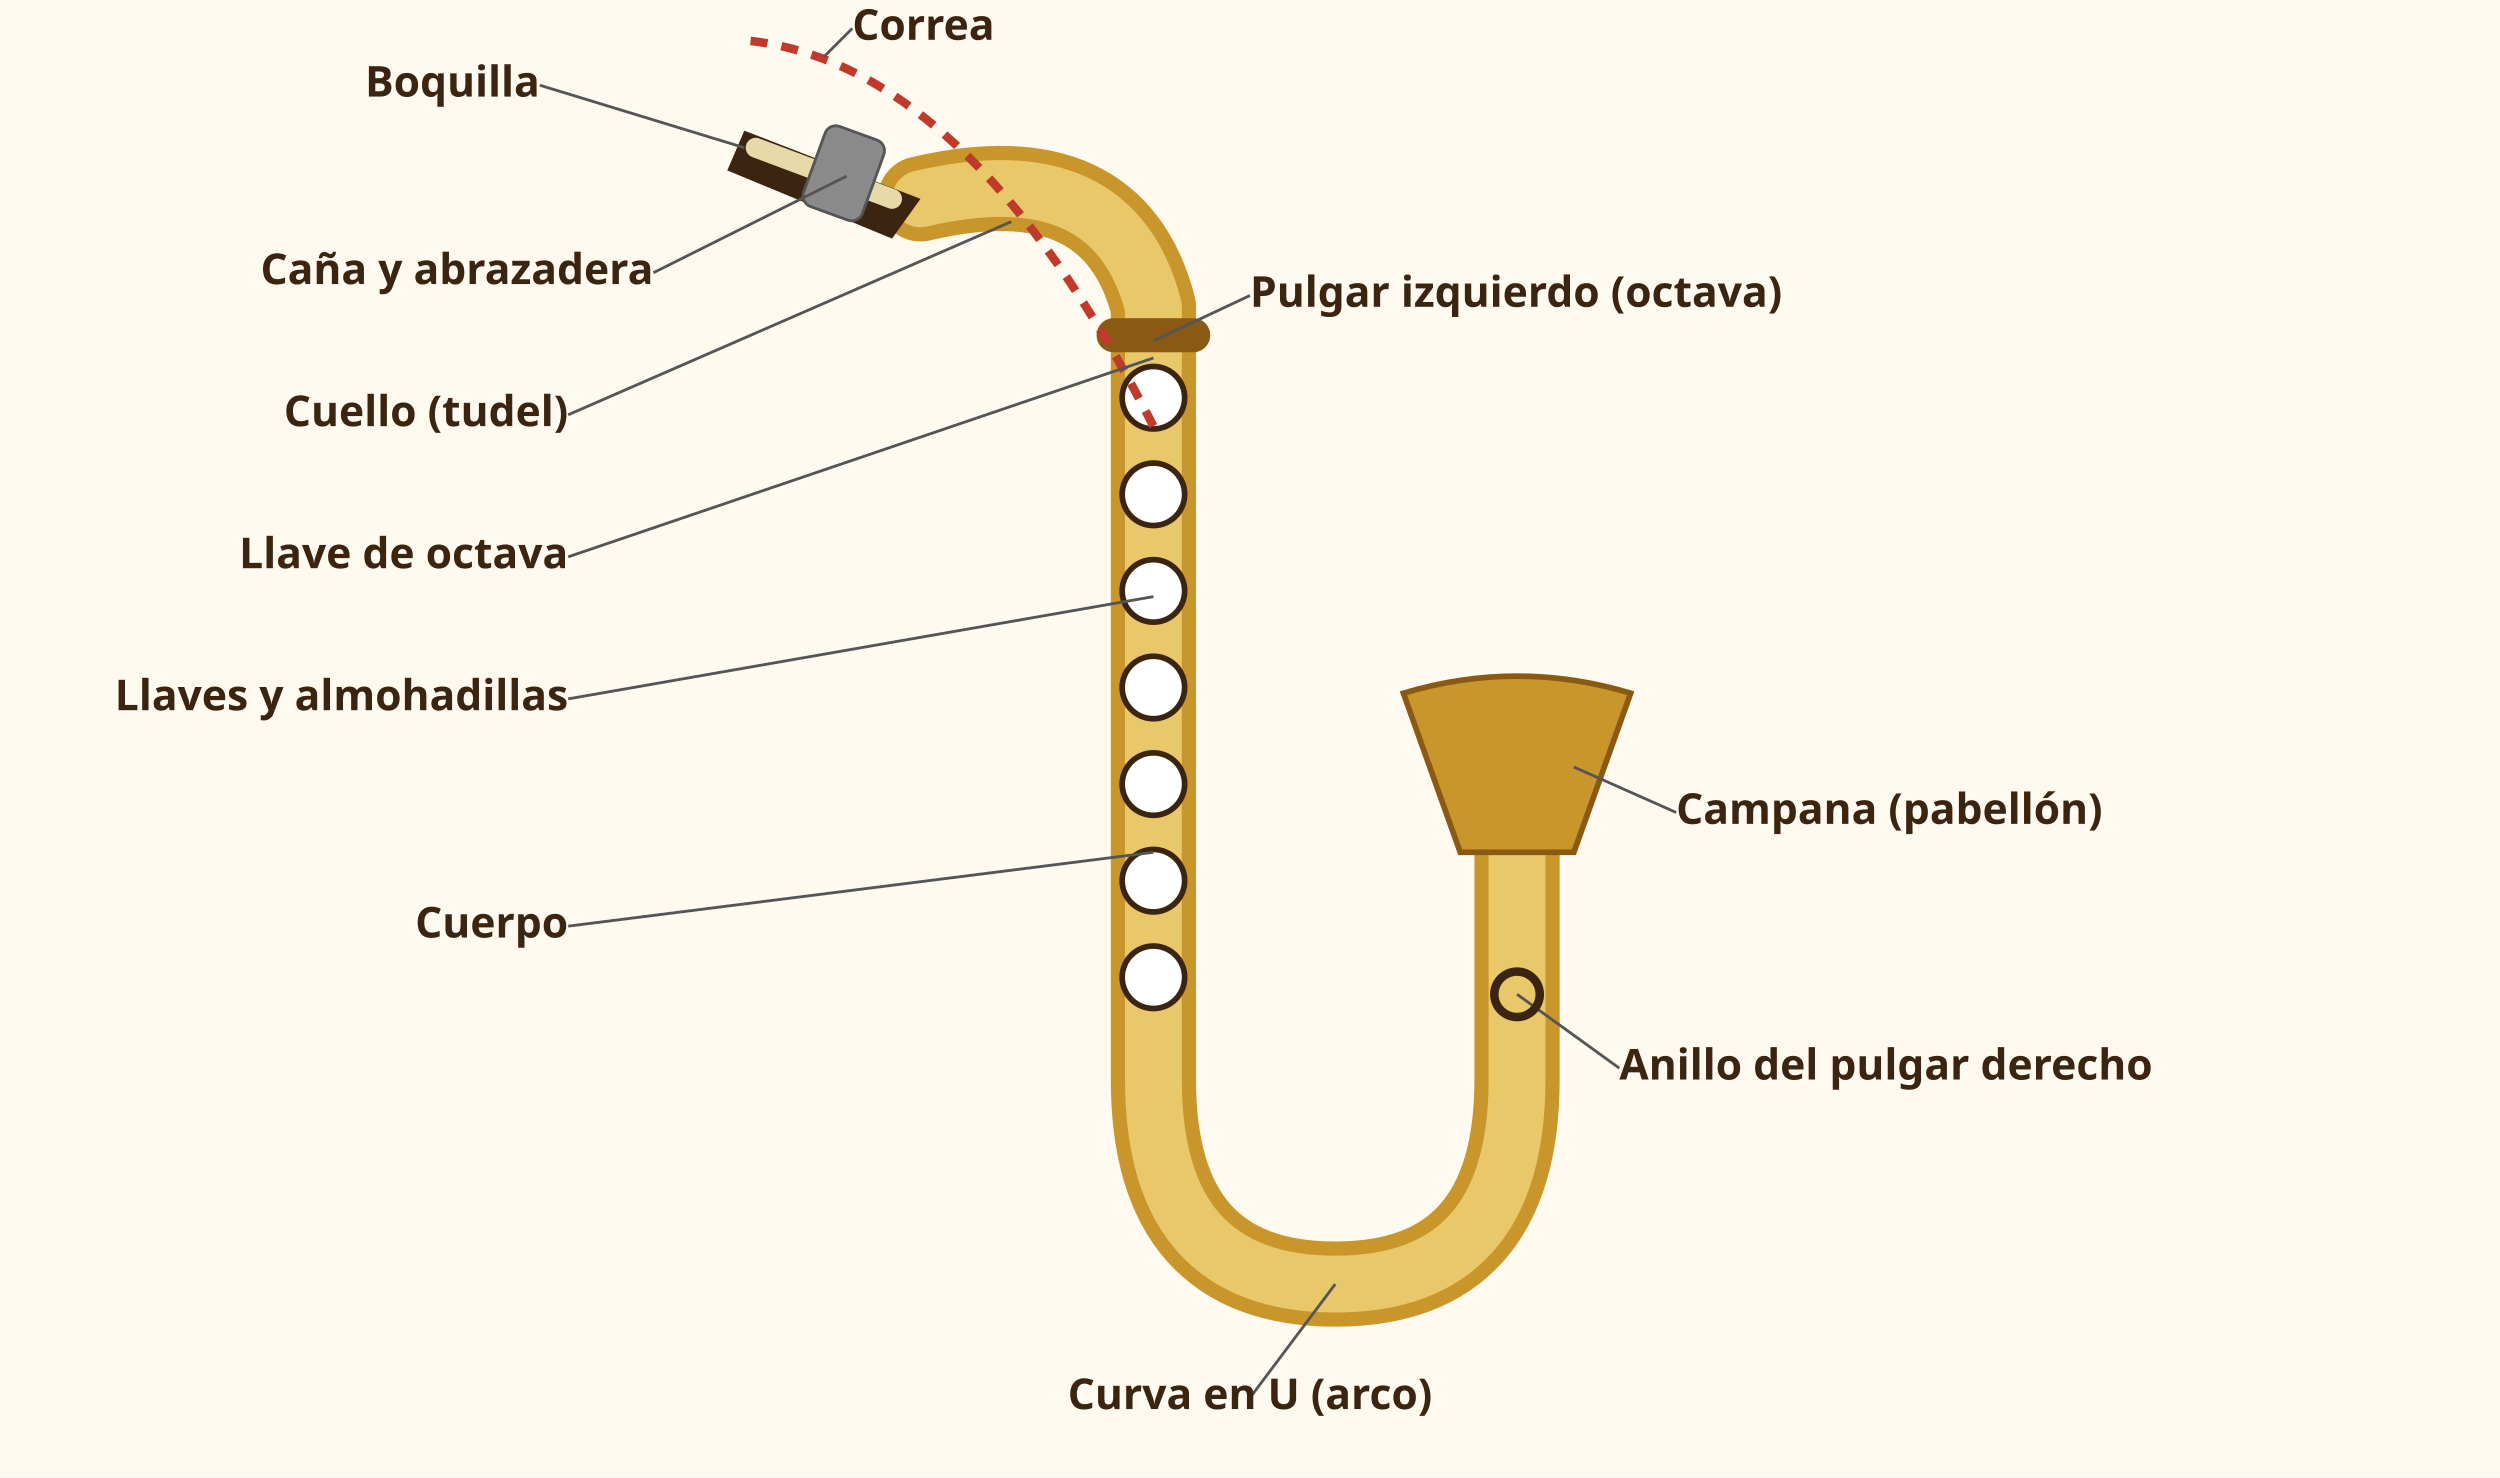
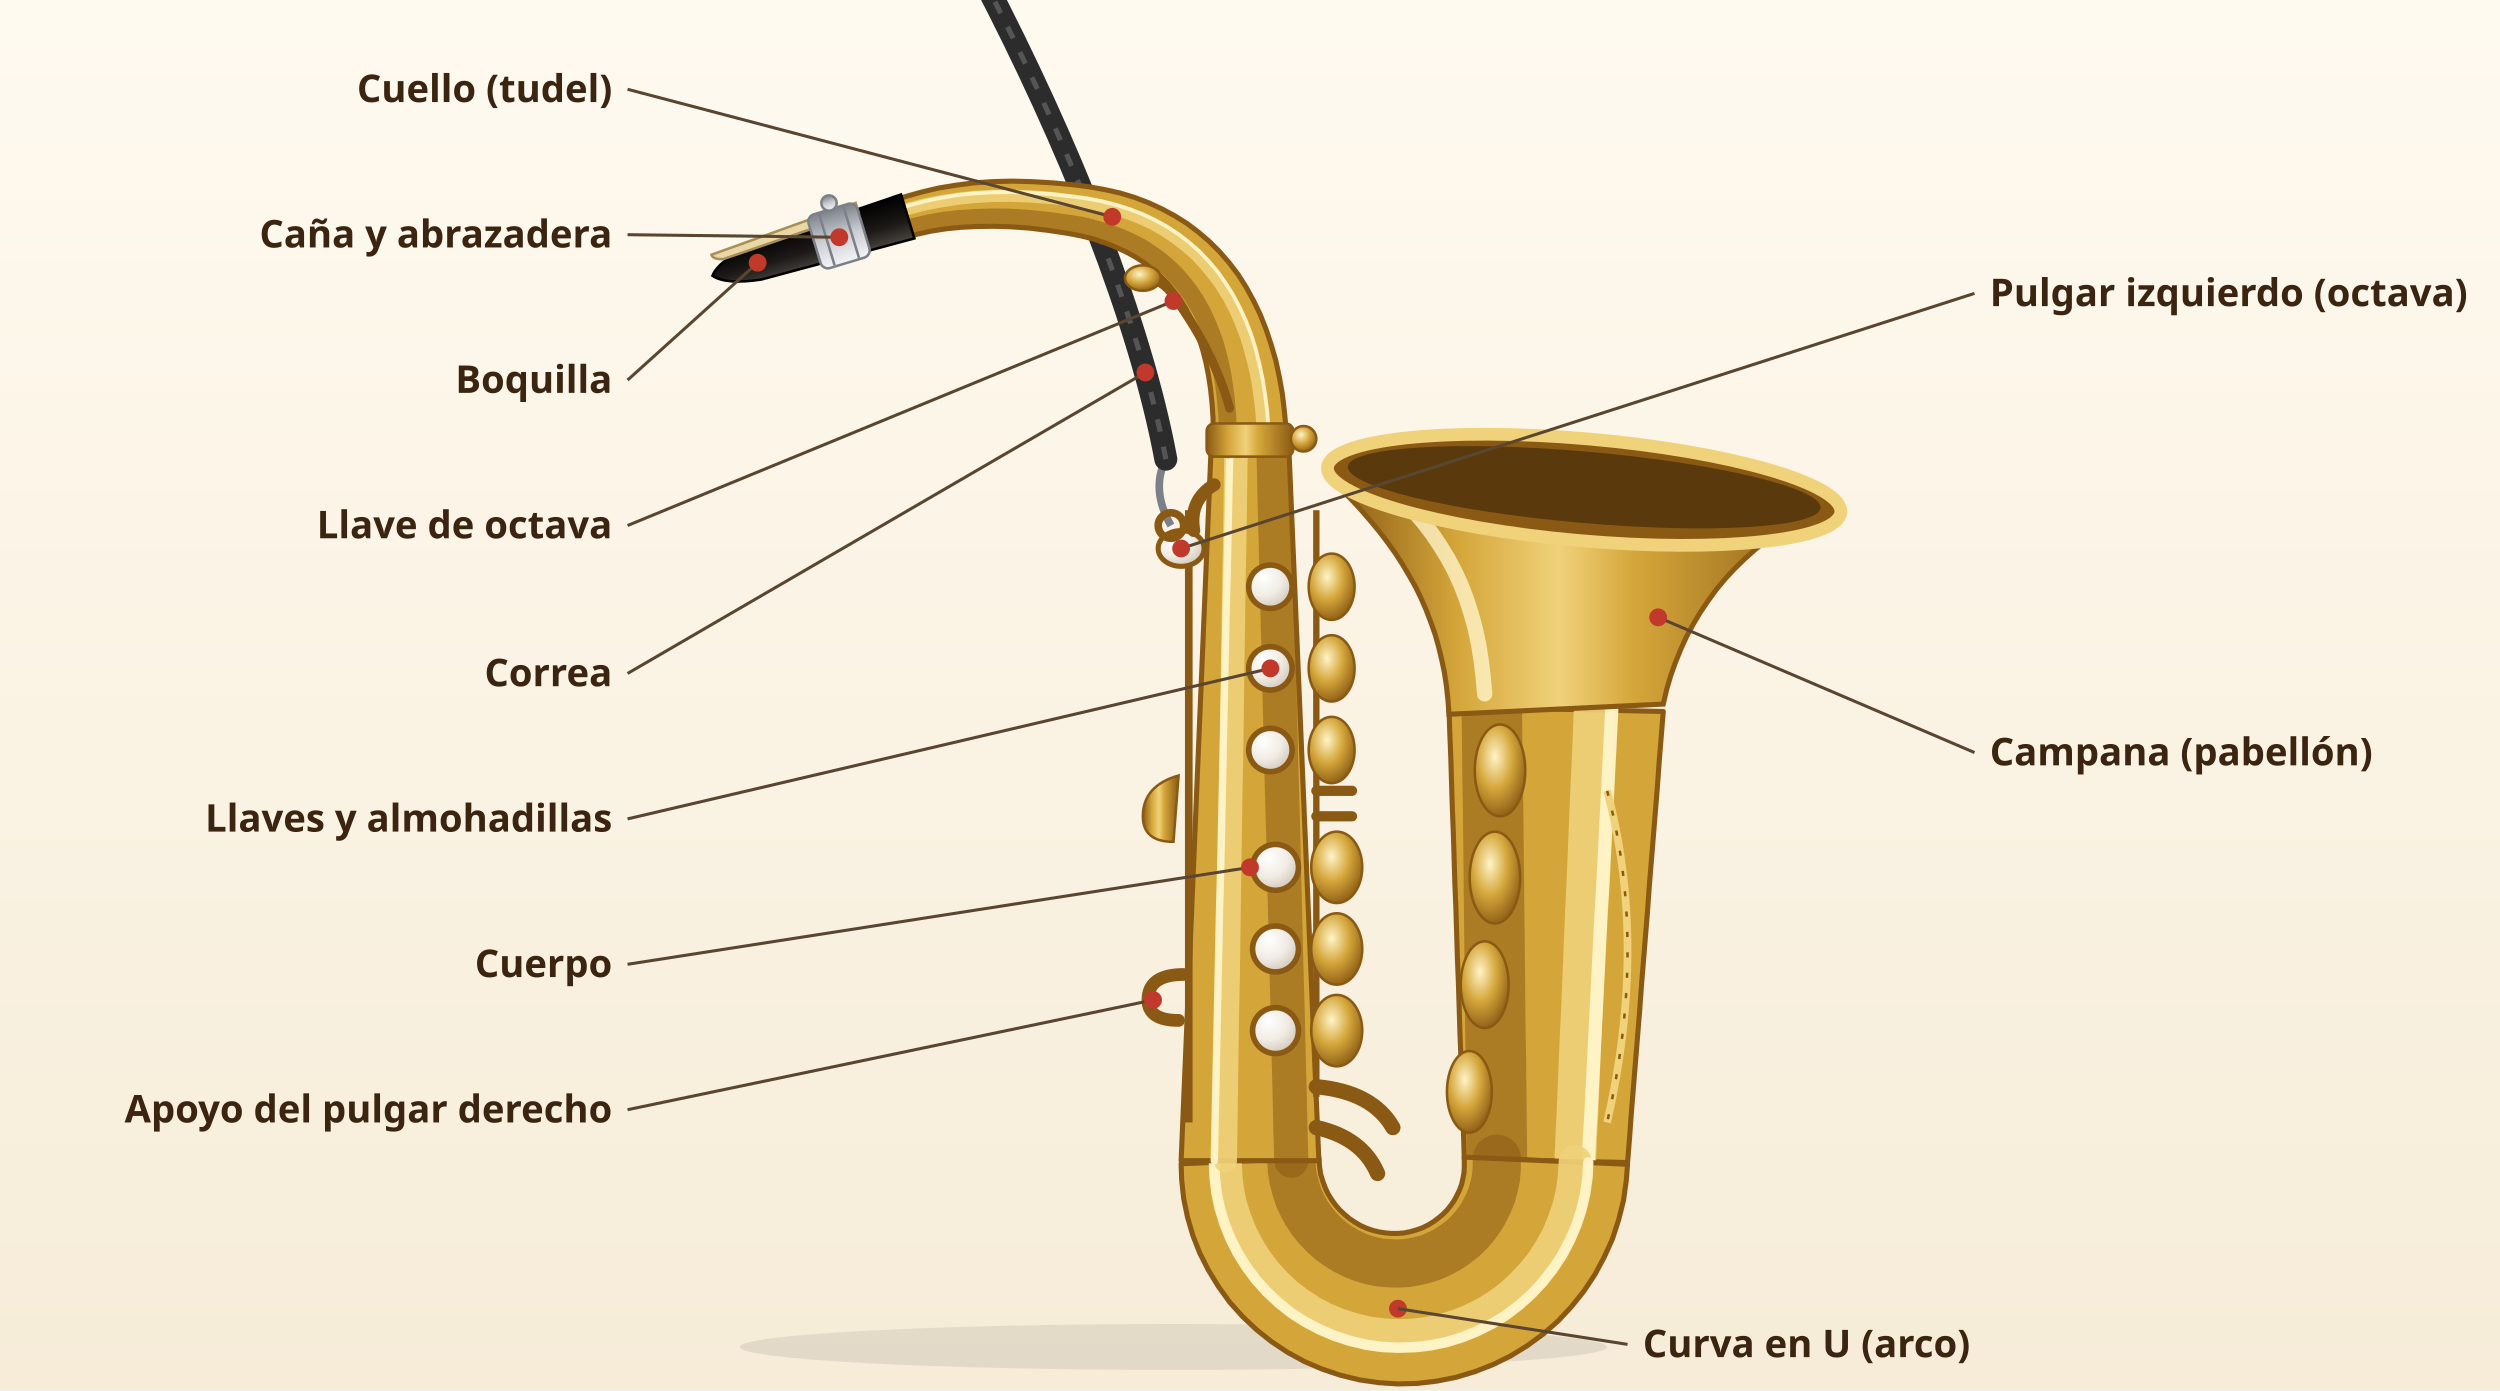
- <svg xmlns="http://www.w3.org/2000/svg" viewBox="-110 0 880 520" width="880" height="520" role="img" aria-label="Esquema del saxo alto con sus partes: boquilla, caña, abrazadera, cuello, cuerpo, llaves, tudel, campana y correa" font-family="Segoe UI,Tahoma,sans-serif">
-   <rect x="-110" width="880" height="520" fill="#fffaf0" />
-   <path d="M214 70 Q282 54 296 108 L296 380 Q296 452 360 452 Q424 452 424 380 L424 300" fill="none" stroke="#c9962b" stroke-width="30" stroke-linecap="round" stroke-linejoin="round" />
-   <path d="M214 70 Q282 54 296 108 L296 380 Q296 452 360 452 Q424 452 424 380 L424 300" fill="none" stroke="#e8c868" stroke-width="20" stroke-linecap="round" stroke-linejoin="round" />
-   <path d="M404 300 L384 244 Q424 232 464 244 L444 300 Z" fill="#c9962b" stroke="#8a5a14" stroke-width="2" />
-   <path d="M214 70 L152 46 L146 60 L204 84 Z" fill="#3b2410" />
-   <path d="M156 52 L204 70" stroke="#e8d9a8" stroke-width="7" stroke-linecap="round" />
-   <rect x="176" y="46" width="22" height="30" rx="4" transform="rotate(20 187 61)" fill="#8a8a8a" stroke="#555" />
-   <circle cx="296" cy="140" r="11" fill="#fff" stroke="#3b2410" stroke-width="2" />
-   <circle cx="296" cy="174" r="11" fill="#fff" stroke="#3b2410" stroke-width="2" />
-   <circle cx="296" cy="208" r="11" fill="#fff" stroke="#3b2410" stroke-width="2" />
-   <circle cx="296" cy="242" r="11" fill="#fff" stroke="#3b2410" stroke-width="2" />
-   <circle cx="296" cy="276" r="11" fill="#fff" stroke="#3b2410" stroke-width="2" />
-   <circle cx="296" cy="310" r="11" fill="#fff" stroke="#3b2410" stroke-width="2" />
-   <circle cx="296" cy="344" r="11" fill="#fff" stroke="#3b2410" stroke-width="2" />
-   <rect x="276" y="112" width="40" height="12" rx="6" fill="#8a5a14" />
-   <path d="M296 150 Q230 20 150 14" fill="none" stroke="#c0392b" stroke-width="3" stroke-dasharray="6 5" />
-   <line x1="152" y1="52" x2="80" y2="30" stroke="#555" stroke-width="1" />
-   <text x="80" y="34" font-size="15" font-weight="700" fill="#3b2410" text-anchor="end">Boquilla</text>
-   <line x1="188" y1="62" x2="120" y2="96" stroke="#555" stroke-width="1" />
-   <text x="120" y="100" font-size="15" font-weight="700" fill="#3b2410" text-anchor="end">Caña y abrazadera</text>
-   <line x1="246" y1="78" x2="90" y2="146" stroke="#555" stroke-width="1" />
-   <text x="90" y="150" font-size="15" font-weight="700" fill="#3b2410" text-anchor="end">Cuello (tudel)</text>
-   <line x1="296" y1="126" x2="90" y2="196" stroke="#555" stroke-width="1" />
-   <text x="90" y="200" font-size="15" font-weight="700" fill="#3b2410" text-anchor="end">Llave de octava</text>
-   <line x1="296" y1="210" x2="90" y2="246" stroke="#555" stroke-width="1" />
-   <text x="90" y="250" font-size="15" font-weight="700" fill="#3b2410" text-anchor="end">Llaves y almohadillas</text>
-   <line x1="296" y1="300" x2="90" y2="326" stroke="#555" stroke-width="1" />
-   <text x="90" y="330" font-size="15" font-weight="700" fill="#3b2410" text-anchor="end">Cuerpo</text>
-   <line x1="360" y1="452" x2="330" y2="492" stroke="#555" stroke-width="1" />
-   <text x="330" y="496" font-size="15" font-weight="700" fill="#3b2410" text-anchor="middle">Curva en U (arco)</text>
-   <line x1="444" y1="270" x2="480" y2="286" stroke="#555" stroke-width="1" />
-   <text x="480" y="290" font-size="15" font-weight="700" fill="#3b2410" text-anchor="start">Campana (pabellón)</text>
-   <line x1="180" y1="20" x2="190" y2="10" stroke="#555" stroke-width="1" />
-   <text x="190" y="14" font-size="15" font-weight="700" fill="#3b2410" text-anchor="start">Correa</text>
-   <line x1="296" y1="120" x2="330" y2="104" stroke="#555" stroke-width="1" />
-   <text x="330" y="108" font-size="15" font-weight="700" fill="#3b2410" text-anchor="start">Pulgar izquierdo (octava)</text>
-   <line x1="424" y1="350" x2="460" y2="376" stroke="#555" stroke-width="1" />
-   <text x="460" y="380" font-size="15" font-weight="700" fill="#3b2410" text-anchor="start">Anillo del pulgar derecho</text>
-   <circle cx="424" cy="350" r="8" fill="none" stroke="#3b2410" stroke-width="3" />
+ <svg xmlns="http://www.w3.org/2000/svg" viewBox="-40 0 980 545" width="980" height="545" role="img" aria-label="Saxo alto con sus partes: boquilla, caña, abrazadera, cuello, cuerpo, llaves, curva, campana y correa" font-family="Segoe UI,Tahoma,sans-serif">
+   <defs>
+     <linearGradient id="sxLaton" x1="0" y1="0" x2="1" y2="0">
+       <stop offset="0" stop-color="#8a5a14" />
+       <stop offset=".25" stop-color="#d4a63a" />
+       <stop offset=".45" stop-color="#f0d27a" />
+       <stop offset=".6" stop-color="#d4a63a" />
+       <stop offset="1" stop-color="#8a5a14" />
+     </linearGradient>
+     <radialGradient id="sxPerla" cx=".35" cy=".3" r=".75">
+       <stop offset="0" stop-color="#ffffff" />
+       <stop offset=".55" stop-color="#f1ece4" />
+       <stop offset="1" stop-color="#cfc6b8" />
+     </radialGradient>
+     <radialGradient id="sxPerlaOn" cx=".35" cy=".3" r=".75">
+       <stop offset="0" stop-color="#8a5a3c" />
+       <stop offset=".6" stop-color="#4a2c16" />
+       <stop offset="1" stop-color="#24140a" />
+     </radialGradient>
+     <radialGradient id="sxCazo" cx=".4" cy=".35" r=".7">
+       <stop offset="0" stop-color="#fff4c8" />
+       <stop offset=".5" stop-color="#d4a63a" />
+       <stop offset="1" stop-color="#8a5a14" />
+     </radialGradient>
+     <linearGradient id="sxBoq" x1="0" y1="0" x2="0" y2="1">
+       <stop offset="0" stop-color="#4a4540" />
+       <stop offset=".4" stop-color="#1d1a18" />
+       <stop offset="1" stop-color="#000" />
+     </linearGradient>
+     <linearGradient id="sxPlata" x1="0" y1="0" x2="0" y2="1">
+       <stop offset="0" stop-color="#f4f5f7" />
+       <stop offset=".5" stop-color="#c9ccd1" />
+       <stop offset="1" stop-color="#7c8189" />
+     </linearGradient>
+     <linearGradient id="sxFondo" x1="0" y1="0" x2="0" y2="1">
+       <stop offset="0" stop-color="#fffaf0" />
+       <stop offset="1" stop-color="#f6ecd8" />
+     </linearGradient>
+   </defs>
+   <rect x="-40" y="0" width="980" height="545" fill="url(#sxFondo)" />
+   <ellipse cx="420" cy="528" rx="170" ry="9" fill="#000" opacity=".08" />
+   <path d="M419 206 q-8 -14 -2 -26" fill="none" stroke="#7c8189" stroke-width="3" />
+   <path d="M417 180 C407 126 379 56 345 -9" fill="none" stroke="#2c2c2c" stroke-width="9" stroke-linecap="round" />
+   <path d="M417 180 C407 126 379 56 345 -9" fill="none" stroke="#555" stroke-width="2" stroke-dasharray="5 6" />
+   <g transform="translate(90 10) scale(1.0)">
+     <path d="M508.0 445.7 L508.8 435.9 L509.5 426.1 L510.3 416.3 L511.1 406.4 L511.9 396.6 L512.7 386.8 L513.4 377.0 L514.2 367.2 L515.0 357.3 L515.8 347.5 L516.5 337.7 L517.3 327.9 L518.1 318.1 L518.9 308.2 L519.7 298.4 L520.4 288.6 L521.2 278.8 L522.0 268.9 L438.0 267.1 L438.3 276.9 L438.7 286.7 L439.0 296.6 L439.3 306.4 L439.7 316.3 L440.0 326.1 L440.3 336.0 L440.7 345.8 L441.0 355.7 L441.3 365.5 L441.7 375.4 L442.0 385.2 L442.3 395.0 L442.7 404.9 L443.0 414.7 L443.3 424.6 L443.7 434.4 L444.0 444.3 Z" fill="#d4a63a" stroke="#8a5a14" stroke-width="2" stroke-linejoin="round" />
+     <path d="M456.8 444.6 L456.7 434.7 L456.6 424.9 L456.5 415.0 L456.4 405.2 L456.2 395.4 L456.1 385.5 L456.0 375.7 L455.9 365.8 L455.8 356.0 L455.7 346.2 L455.6 336.3 L455.5 326.5 L455.4 316.6 L455.3 306.8 L455.1 297.0 L455.0 287.1 L454.9 277.3 L454.8 267.4" fill="none" stroke="#8a5a14" stroke-width="23.7" stroke-linecap="round" opacity="0.55" />
+     <path d="M487.5 445.3 L487.9 435.4 L488.4 425.6 L488.8 415.8 L489.2 405.9 L489.6 396.1 L490.1 386.3 L490.5 376.5 L490.9 366.6 L491.3 356.8 L491.7 347.0 L492.2 337.1 L492.6 327.3 L493.0 317.5 L493.4 307.7 L493.8 297.8 L494.3 288.0 L494.7 278.2 L495.1 268.3" fill="none" stroke="#f0d27a" stroke-width="16.3" stroke-linecap="round" opacity="0.9" />
+     <path d="M492.6 445.4 L493.1 435.5 L493.7 425.7 L494.2 415.9 L494.7 406.1 L495.2 396.2 L495.7 386.4 L496.2 376.6 L496.7 366.8 L497.2 356.9 L497.7 347.1 L498.3 337.3 L498.8 327.5 L499.3 317.6 L499.8 307.8 L500.3 298.0 L500.8 288.1 L501.3 278.3 L501.8 268.5" fill="none" stroke="#fff4c8" stroke-width="5.2" stroke-linecap="round" opacity="0.95" />
+     <path d="M333.0 446.2 L333.2 452.4 L334.0 459.8 L335.5 467.1 L337.6 474.3 L340.3 481.2 L343.7 487.9 L347.6 494.3 L352.0 500.4 L357.0 506.0 L362.5 511.2 L368.4 515.9 L374.7 520.1 L381.3 523.7 L388.3 526.7 L395.5 529.1 L402.9 530.9 L410.4 532.0 L418.0 532.5 L425.6 532.3 L433.2 531.4 L440.8 529.9 L448.1 527.7 L455.3 524.9 L462.2 521.5 L468.7 517.5 L475.0 512.9 L480.8 507.8 L486.1 502.1 L490.9 496.1 L495.2 489.6 L498.9 482.7 L502.1 475.6 L504.5 468.2 L506.4 460.6 L507.5 452.8 L508.0 446.4 L444.0 443.6 L444.0 447.3 L443.9 449.6 L443.5 451.8 L443.0 454.1 L442.2 456.3 L441.2 458.4 L440.1 460.5 L438.8 462.4 L437.3 464.3 L435.6 466.0 L433.8 467.5 L431.8 469.0 L429.8 470.2 L427.6 471.3 L425.3 472.1 L422.9 472.8 L420.5 473.3 L418.0 473.5 L415.5 473.5 L413.0 473.3 L410.5 472.9 L408.1 472.3 L405.7 471.5 L403.3 470.4 L401.1 469.1 L399.0 467.7 L397.0 466.0 L395.1 464.2 L393.4 462.2 L391.9 460.1 L390.5 457.8 L389.4 455.4 L388.5 452.9 L387.7 450.3 L387.3 447.7 L387.0 443.8 Z" fill="#d4a63a" stroke="#8a5a14" stroke-width="2" stroke-linejoin="round" />
+     <path d="M376.2 444.3 L376.4 448.6 L377.0 452.2 L377.9 455.8 L379.0 459.2 L380.5 462.5 L382.2 465.6 L384.2 468.6 L386.5 471.4 L389.0 474.0 L391.7 476.4 L394.6 478.5 L397.6 480.3 L400.8 481.9 L404.1 483.2 L407.5 484.2 L411.0 484.9 L414.5 485.2 L418.0 485.3 L421.5 485.1 L425.0 484.5 L428.4 483.7 L431.7 482.6 L434.9 481.1 L437.9 479.5 L440.8 477.5 L443.5 475.4 L446.0 473.0 L448.2 470.4 L450.3 467.6 L452.0 464.6 L453.5 461.6 L454.8 458.4 L455.7 455.1 L456.4 451.8 L456.7 448.4 L456.8 444.2" fill="none" stroke="#8a5a14" stroke-width="18.9" stroke-linecap="round" opacity="0.55" />
+     <path d="M350.3 445.4 L350.5 450.9 L351.2 456.8 L352.4 462.6 L354.2 468.2 L356.4 473.7 L359.1 479.0 L362.2 484.0 L365.8 488.8 L369.8 493.2 L374.1 497.3 L378.8 500.9 L383.8 504.2 L389.1 507.0 L394.6 509.3 L400.3 511.1 L406.1 512.5 L412.0 513.3 L418.0 513.6 L424.0 513.4 L429.9 512.7 L435.8 511.4 L441.5 509.7 L447.1 507.4 L452.5 504.7 L457.6 501.5 L462.4 497.9 L466.8 493.8 L470.9 489.4 L474.7 484.7 L477.9 479.6 L480.8 474.3 L483.1 468.7 L485.0 463.0 L486.4 457.1 L487.2 451.1 L487.5 445.5" fill="none" stroke="#f0d27a" stroke-width="13.0" stroke-linecap="round" opacity="0.9" />
+     <path d="M346.0 445.6 L346.2 451.3 L346.9 457.5 L348.2 463.7 L350.0 469.7 L352.4 475.6 L355.2 481.2 L358.6 486.6 L362.4 491.7 L366.6 496.4 L371.2 500.7 L376.2 504.7 L381.5 508.1 L387.2 511.1 L393.0 513.6 L399.1 515.6 L405.3 517.1 L411.6 518.0 L418.0 518.3 L424.4 518.1 L430.8 517.4 L437.0 516.1 L443.2 514.2 L449.1 511.8 L454.9 508.9 L460.4 505.5 L465.5 501.6 L470.3 497.3 L474.7 492.6 L478.7 487.5 L482.3 482.1 L485.3 476.4 L487.9 470.4 L489.9 464.3 L491.4 457.9 L492.3 451.5 L492.6 445.7" fill="none" stroke="#fff4c8" stroke-width="4.1" stroke-linecap="round" opacity="0.95" />
+     <path d="M345.0 160.0 L344.4 174.2 L343.8 188.5 L343.2 202.8 L342.6 217.0 L342.0 231.2 L341.4 245.5 L340.8 259.8 L340.2 274.0 L339.6 288.2 L339.0 302.5 L338.4 316.8 L337.8 331.0 L337.2 345.2 L336.6 359.5 L336.0 373.8 L335.4 388.0 L334.8 402.2 L334.2 416.5 L333.6 430.8 L333.0 445.0 L387.0 445.0 L386.4 430.8 L385.8 416.5 L385.2 402.2 L384.6 388.0 L384.0 373.8 L383.4 359.5 L382.8 345.2 L382.2 331.0 L381.6 316.8 L381.0 302.5 L380.4 288.2 L379.8 274.0 L379.2 259.8 L378.6 245.5 L378.0 231.2 L377.4 217.0 L376.8 202.8 L376.2 188.5 L375.6 174.2 L375.0 160.0 Z" fill="#d4a63a" stroke="#8a5a14" stroke-width="2" stroke-linejoin="round" />
+     <path d="M369.0 160.0 L369.4 174.2 L369.7 188.5 L370.1 202.8 L370.4 217.0 L370.8 231.2 L371.2 245.5 L371.5 259.8 L371.9 274.0 L372.2 288.2 L372.6 302.5 L373.0 316.8 L373.3 331.0 L373.7 345.2 L374.0 359.5 L374.4 373.8 L374.8 388.0 L375.1 402.2 L375.5 416.5 L375.8 430.8 L376.2 445.0" fill="none" stroke="#8a5a14" stroke-width="13.4" stroke-linecap="round" opacity="0.55" />
+     <path d="M354.6 160.0 L354.4 174.2 L354.2 188.5 L354.0 202.8 L353.7 217.0 L353.5 231.2 L353.3 245.5 L353.1 259.8 L352.9 274.0 L352.7 288.2 L352.4 302.5 L352.2 316.8 L352.0 331.0 L351.8 345.2 L351.6 359.5 L351.4 373.8 L351.1 388.0 L350.9 402.2 L350.7 416.5 L350.5 430.8 L350.3 445.0" fill="none" stroke="#f0d27a" stroke-width="9.2" stroke-linecap="round" opacity="0.9" />
+     <path d="M352.2 160.0 L351.9 174.2 L351.6 188.5 L351.3 202.8 L351.0 217.0 L350.6 231.2 L350.3 245.5 L350.0 259.8 L349.7 274.0 L349.4 288.2 L349.1 302.5 L348.8 316.8 L348.5 331.0 L348.1 345.2 L347.8 359.5 L347.5 373.8 L347.2 388.0 L346.9 402.2 L346.6 416.5 L346.3 430.8 L346.0 445.0" fill="none" stroke="#fff4c8" stroke-width="2.9" stroke-linecap="round" opacity="0.95" />
+     <path d="M438.0 270.0 L437.6 264.4 L437.0 258.9 L436.2 253.6 L435.1 248.4 L433.9 243.4 L432.5 238.5 L430.8 233.7 L429.0 229.0 L427.0 224.4 L424.8 219.9 L422.3 215.5 L419.7 211.1 L416.9 206.8 L413.9 202.6 L410.7 198.4 L407.3 194.3 L403.8 190.2 L400.0 186.1 L396.1 182.1 L392.0 178.0 L590.0 186.0 L585.0 188.2 L580.1 190.6 L575.3 193.2 L570.6 196.0 L566.2 199.1 L561.8 202.3 L557.7 205.7 L553.7 209.3 L549.9 213.0 L546.2 217.0 L542.8 221.1 L539.6 225.5 L536.6 229.9 L533.8 234.6 L531.2 239.4 L528.9 244.4 L526.8 249.6 L524.9 254.9 L523.3 260.4 L522.0 266.0 Z" fill="url(#sxLaton)" stroke="#8a5a14" stroke-width="2" />
+     <path d="M452.0 262.0 L451.4 255.3 L450.6 248.8 L449.6 242.5 L448.3 236.4 L446.7 230.6 L444.9 225.0 L442.8 219.5 L440.4 214.2 L437.7 209.1 L434.7 204.2 L431.5 199.4 L428.0 194.8 L424.1 190.3 L420.0 186.0" fill="none" stroke="#fff4c8" stroke-width="6" stroke-linecap="round" opacity=".8" />
+     <ellipse cx="491" cy="182" rx="101" ry="20" transform="rotate(5 491 182)" fill="#8a5a14" stroke="#8a5a14" stroke-width="2" />
+     <ellipse cx="491" cy="181" rx="93" ry="14" transform="rotate(5 491 181)" fill="#5a3a0c" />
+     <ellipse cx="491" cy="182" rx="101" ry="20" transform="rotate(5 491 182)" fill="none" stroke="#f0d27a" stroke-width="5" />
+     <path d="M374.5 165.7 L374.2 158.6 L373.5 151.4 L372.7 144.5 L371.5 137.8 L370.1 131.3 L368.3 125.1 L366.3 119.1 L364.0 113.3 L361.4 107.9 L358.5 102.6 L355.4 97.7 L351.9 93.1 L348.1 88.7 L344.1 84.7 L339.8 81.0 L335.3 77.6 L330.5 74.6 L325.5 71.9 L320.3 69.5 L314.8 67.4 L309.2 65.7 L303.4 64.4 L297.4 63.3 L291.3 62.5 L282.8 61.7 L274.5 61.2 L266.6 61.0 L259.0 61.2 L251.7 61.7 L244.7 62.6 L238.0 63.7 L231.6 65.2 L225.5 66.9 L219.8 68.8 L224.2 83.2 L229.6 81.8 L235.0 80.6 L240.7 79.7 L246.6 79.1 L252.8 78.8 L259.3 78.7 L266.2 78.9 L273.3 79.4 L280.8 80.3 L288.7 81.5 L293.9 82.5 L298.7 83.7 L303.2 85.2 L307.5 86.9 L311.5 88.8 L315.2 90.8 L318.7 93.1 L321.9 95.6 L324.9 98.3 L327.7 101.1 L330.2 104.2 L332.6 107.4 L334.8 110.9 L336.7 114.7 L338.5 118.6 L340.1 122.8 L341.5 127.3 L342.7 132.0 L343.7 137.0 L344.5 142.2 L345.1 147.8 L345.5 153.6 L345.6 159.7 L345.5 166.3 Z" fill="#d4a63a" stroke="#8a5a14" stroke-width="2" stroke-linejoin="round" />
+     <path d="M351.3 166.2 L351.3 159.4 L351.1 153.1 L350.6 147.1 L349.9 141.4 L349.0 135.8 L347.8 130.6 L346.5 125.6 L344.9 120.9 L343.1 116.5 L341.1 112.2 L338.9 108.3 L336.5 104.6 L333.8 101.1 L331.0 97.8 L327.9 94.8 L324.6 92.0 L321.0 89.4 L317.3 87.0 L313.2 84.9 L309.0 83.0 L304.4 81.3 L299.6 79.9 L294.6 78.6 L289.2 77.7 L281.2 76.6 L273.5 75.8 L266.2 75.3 L259.3 75.2 L252.6 75.4 L246.2 75.8 L240.1 76.5 L234.3 77.5 L228.7 78.8 L223.3 80.3" fill="none" stroke="#8a5a14" stroke-width="7.0" stroke-linecap="round" opacity="0.55" />
+     <path d="M365.2 165.9 L365.0 158.9 L364.6 152.1 L363.8 145.5 L362.9 139.2 L361.6 133.1 L360.1 127.3 L358.4 121.7 L356.4 116.4 L354.1 111.3 L351.6 106.5 L348.8 101.9 L345.7 97.7 L342.4 93.7 L338.9 89.9 L335.0 86.5 L331.0 83.4 L326.7 80.5 L322.2 77.9 L317.4 75.6 L312.5 73.7 L307.3 72.0 L301.9 70.6 L296.3 69.4 L290.5 68.6 L282.1 67.6 L274.1 67.0 L266.4 66.7 L259.1 66.8 L252.0 67.2 L245.3 67.9 L238.9 68.9 L232.7 70.1 L226.8 71.6 L221.2 73.4" fill="none" stroke="#f0d27a" stroke-width="4.8" stroke-linecap="round" opacity="0.9" />
+     <path d="M367.5 165.9 L367.3 158.9 L366.8 151.9 L366.0 145.3 L365.0 138.8 L363.7 132.7 L362.2 126.7 L360.4 121.0 L358.3 115.6 L355.9 110.4 L353.3 105.5 L350.4 100.9 L347.3 96.5 L343.8 92.4 L340.2 88.6 L336.2 85.1 L332.1 81.9 L327.7 79.0 L323.0 76.4 L318.2 74.1 L313.1 72.1 L307.8 70.4 L302.3 69.0 L296.6 67.9 L290.7 67.1 L282.3 66.1 L274.2 65.6 L266.5 65.3 L259.1 65.4 L252.0 65.8 L245.2 66.5 L238.6 67.6 L232.4 68.9 L226.5 70.5 L220.9 72.3" fill="none" stroke="#fff4c8" stroke-width="1.5" stroke-linecap="round" opacity="0.95" />
+     <g transform="translate(222.0 76.0) rotate(163.1)">
+       <path d="M-4 -9 L58 -7 Q72 -5 76 0 Q72 5 58 7 L-4 9 Z" fill="url(#sxBoq)" stroke="#000" stroke-width="1" />
+       <path d="M14 7 L70 5 Q74 6 74 8 L14 11 Z" fill="#e9d8a6" stroke="#a88f55" stroke-width="1" />
+       <rect x="14" y="-10.5" width="20" height="22" rx="3" fill="url(#sxPlata)" stroke="#7c8189" />
+       <line x1="19" y1="-10" x2="19" y2="11" stroke="#7c8189" />
+       <line x1="29" y1="-10" x2="29" y2="11" stroke="#7c8189" />
+       <circle cx="24" cy="14" r="3" fill="url(#sxPlata)" stroke="#7c8189" />
+     </g>
+     <rect x="343" y="156" width="34" height="13" rx="3" fill="url(#sxLaton)" stroke="#8a5a14" />
+     <circle cx="381" cy="162" r="5" fill="url(#sxCazo)" stroke="#8a5a14" />
+     <line x1="336" y1="190" x2="336" y2="430" stroke="#8a5a14" stroke-width="3" />
+     <line x1="386" y1="190" x2="386" y2="420" stroke="#8a5a14" stroke-width="2.5" />
+     <path d="M352 150 Q346 128 330 106 Q326 100 318 98" fill="none" stroke="#8a5a14" stroke-width="3.5" stroke-linecap="round" />
+     <ellipse cx="318" cy="99" rx="7" ry="5" fill="url(#sxCazo)" stroke="#8a5a14" />
+     <ellipse cx="333" cy="205" rx="9" ry="7" fill="url(#sxPerla)" stroke="#8a5a14" stroke-width="2" />
+     <ellipse cx="392" cy="220" rx="9" ry="13" fill="url(#sxCazo)" stroke="#8a5a14" />
+     <circle cx="368" cy="220" r="8.5" fill="url(#sxPerla)" stroke="#8a5a14" stroke-width="2.2" />
+     <ellipse cx="392" cy="252" rx="9" ry="13" fill="url(#sxCazo)" stroke="#8a5a14" />
+     <circle cx="368" cy="252" r="8.5" fill="url(#sxPerla)" stroke="#8a5a14" stroke-width="2.2" />
+     <ellipse cx="392" cy="284" rx="9" ry="13" fill="url(#sxCazo)" stroke="#8a5a14" />
+     <circle cx="368" cy="284" r="8.5" fill="url(#sxPerla)" stroke="#8a5a14" stroke-width="2.2" />
+     <ellipse cx="394" cy="330" rx="10" ry="14" fill="url(#sxCazo)" stroke="#8a5a14" />
+     <circle cx="370" cy="330" r="9" fill="url(#sxPerla)" stroke="#8a5a14" stroke-width="2.2" />
+     <ellipse cx="394" cy="362" rx="10" ry="14" fill="url(#sxCazo)" stroke="#8a5a14" />
+     <circle cx="370" cy="362" r="9" fill="url(#sxPerla)" stroke="#8a5a14" stroke-width="2.2" />
+     <ellipse cx="394" cy="394" rx="10" ry="14" fill="url(#sxCazo)" stroke="#8a5a14" />
+     <circle cx="370" cy="394" r="9" fill="url(#sxPerla)" stroke="#8a5a14" stroke-width="2.2" />
+     <path d="M346 180 q-10 6 -8 18" fill="none" stroke="#8a5a14" stroke-width="5" stroke-linecap="round" />
+     <path d="M386 300 l14 0 m-14 10 l14 0" stroke="#8a5a14" stroke-width="4" stroke-linecap="round" />
+     <path d="M332 294 q-14 4 -14 16 q0 10 12 10 z" fill="url(#sxLaton)" stroke="#8a5a14" />
+     <ellipse cx="446" cy="418" rx="8.8" ry="16" fill="url(#sxCazo)" stroke="#8a5a14" />
+     <ellipse cx="452" cy="376" rx="9.4" ry="17" fill="url(#sxCazo)" stroke="#8a5a14" />
+     <ellipse cx="456" cy="334" rx="9.9" ry="18" fill="url(#sxCazo)" stroke="#8a5a14" />
+     <ellipse cx="458" cy="292" rx="9.9" ry="18" fill="url(#sxCazo)" stroke="#8a5a14" />
+     <path d="M386 416 q22 2 30 16" fill="none" stroke="#8a5a14" stroke-width="6" stroke-linecap="round" />
+     <path d="M386 432 q18 4 24 18" fill="none" stroke="#8a5a14" stroke-width="6" stroke-linecap="round" />
+     <path d="M500 300 q16 60 0 130" fill="none" stroke="#f0d27a" stroke-width="3" />
+     <path d="M500 300 q16 60 0 130" fill="none" stroke="#8a5a14" stroke-width="1" stroke-dasharray="2 6" />
+     <path d="M334 372 q-14 0 -14 10 q0 8 12 8" fill="none" stroke="#8a5a14" stroke-width="5" stroke-linecap="round" />
+     <circle cx="329" cy="196" r="5" fill="none" stroke="#8a5a14" stroke-width="3" />
+   </g>
+   <line x1="396" y1="85" x2="206" y2="35" stroke="#5a4630" stroke-width="1.2" />
+   <circle cx="396" cy="85" r="3.5" fill="#c0392b" />
+   <text x="200" y="40" font-size="15" font-weight="700" fill="#3b2410" text-anchor="end">Cuello (tudel)</text>
+   <line x1="289" y1="93" x2="206" y2="92" stroke="#5a4630" stroke-width="1.2" />
+   <circle cx="289" cy="93" r="3.5" fill="#c0392b" />
+   <text x="200" y="97" font-size="15" font-weight="700" fill="#3b2410" text-anchor="end">Caña y abrazadera</text>
+   <line x1="257" y1="103" x2="206" y2="149" stroke="#5a4630" stroke-width="1.2" />
+   <circle cx="257" cy="103" r="3.5" fill="#c0392b" />
+   <text x="200" y="154" font-size="15" font-weight="700" fill="#3b2410" text-anchor="end">Boquilla</text>
+   <line x1="420" y1="118" x2="206" y2="206" stroke="#5a4630" stroke-width="1.2" />
+   <circle cx="420" cy="118" r="3.5" fill="#c0392b" />
+   <text x="200" y="211" font-size="15" font-weight="700" fill="#3b2410" text-anchor="end">Llave de octava</text>
+   <line x1="409" y1="146" x2="206" y2="264" stroke="#5a4630" stroke-width="1.2" />
+   <circle cx="409" cy="146" r="3.5" fill="#c0392b" />
+   <text x="200" y="269" font-size="15" font-weight="700" fill="#3b2410" text-anchor="end">Correa</text>
+   <line x1="458" y1="262" x2="206" y2="321" stroke="#5a4630" stroke-width="1.2" />
+   <circle cx="458" cy="262" r="3.5" fill="#c0392b" />
+   <text x="200" y="326" font-size="15" font-weight="700" fill="#3b2410" text-anchor="end">Llaves y almohadillas</text>
+   <line x1="450" y1="340" x2="206" y2="378" stroke="#5a4630" stroke-width="1.2" />
+   <circle cx="450" cy="340" r="3.5" fill="#c0392b" />
+   <text x="200" y="383" font-size="15" font-weight="700" fill="#3b2410" text-anchor="end">Cuerpo</text>
+   <line x1="412" y1="392" x2="206" y2="435" stroke="#5a4630" stroke-width="1.2" />
+   <circle cx="412" cy="392" r="3.5" fill="#c0392b" />
+   <text x="200" y="440" font-size="15" font-weight="700" fill="#3b2410" text-anchor="end">Apoyo del pulgar derecho</text>
+   <line x1="423" y1="215" x2="734" y2="115" stroke="#5a4630" stroke-width="1.2" />
+   <circle cx="423" cy="215" r="3.5" fill="#c0392b" />
+   <text x="740" y="120" font-size="15" font-weight="700" fill="#3b2410" text-anchor="start">Pulgar izquierdo (octava)</text>
+   <line x1="610" y1="242" x2="734" y2="295" stroke="#5a4630" stroke-width="1.2" />
+   <circle cx="610" cy="242" r="3.5" fill="#c0392b" />
+   <text x="740" y="300" font-size="15" font-weight="700" fill="#3b2410" text-anchor="start">Campana (pabellón)</text>
+   <circle cx="508" cy="513" r="3.5" fill="#c0392b" />
+   <line x1="508" y1="513" x2="598" y2="527" stroke="#5a4630" stroke-width="1.2" />
+   <text x="604" y="532" font-size="15" font-weight="700" fill="#3b2410">Curva en U (arco)</text>
</svg>
